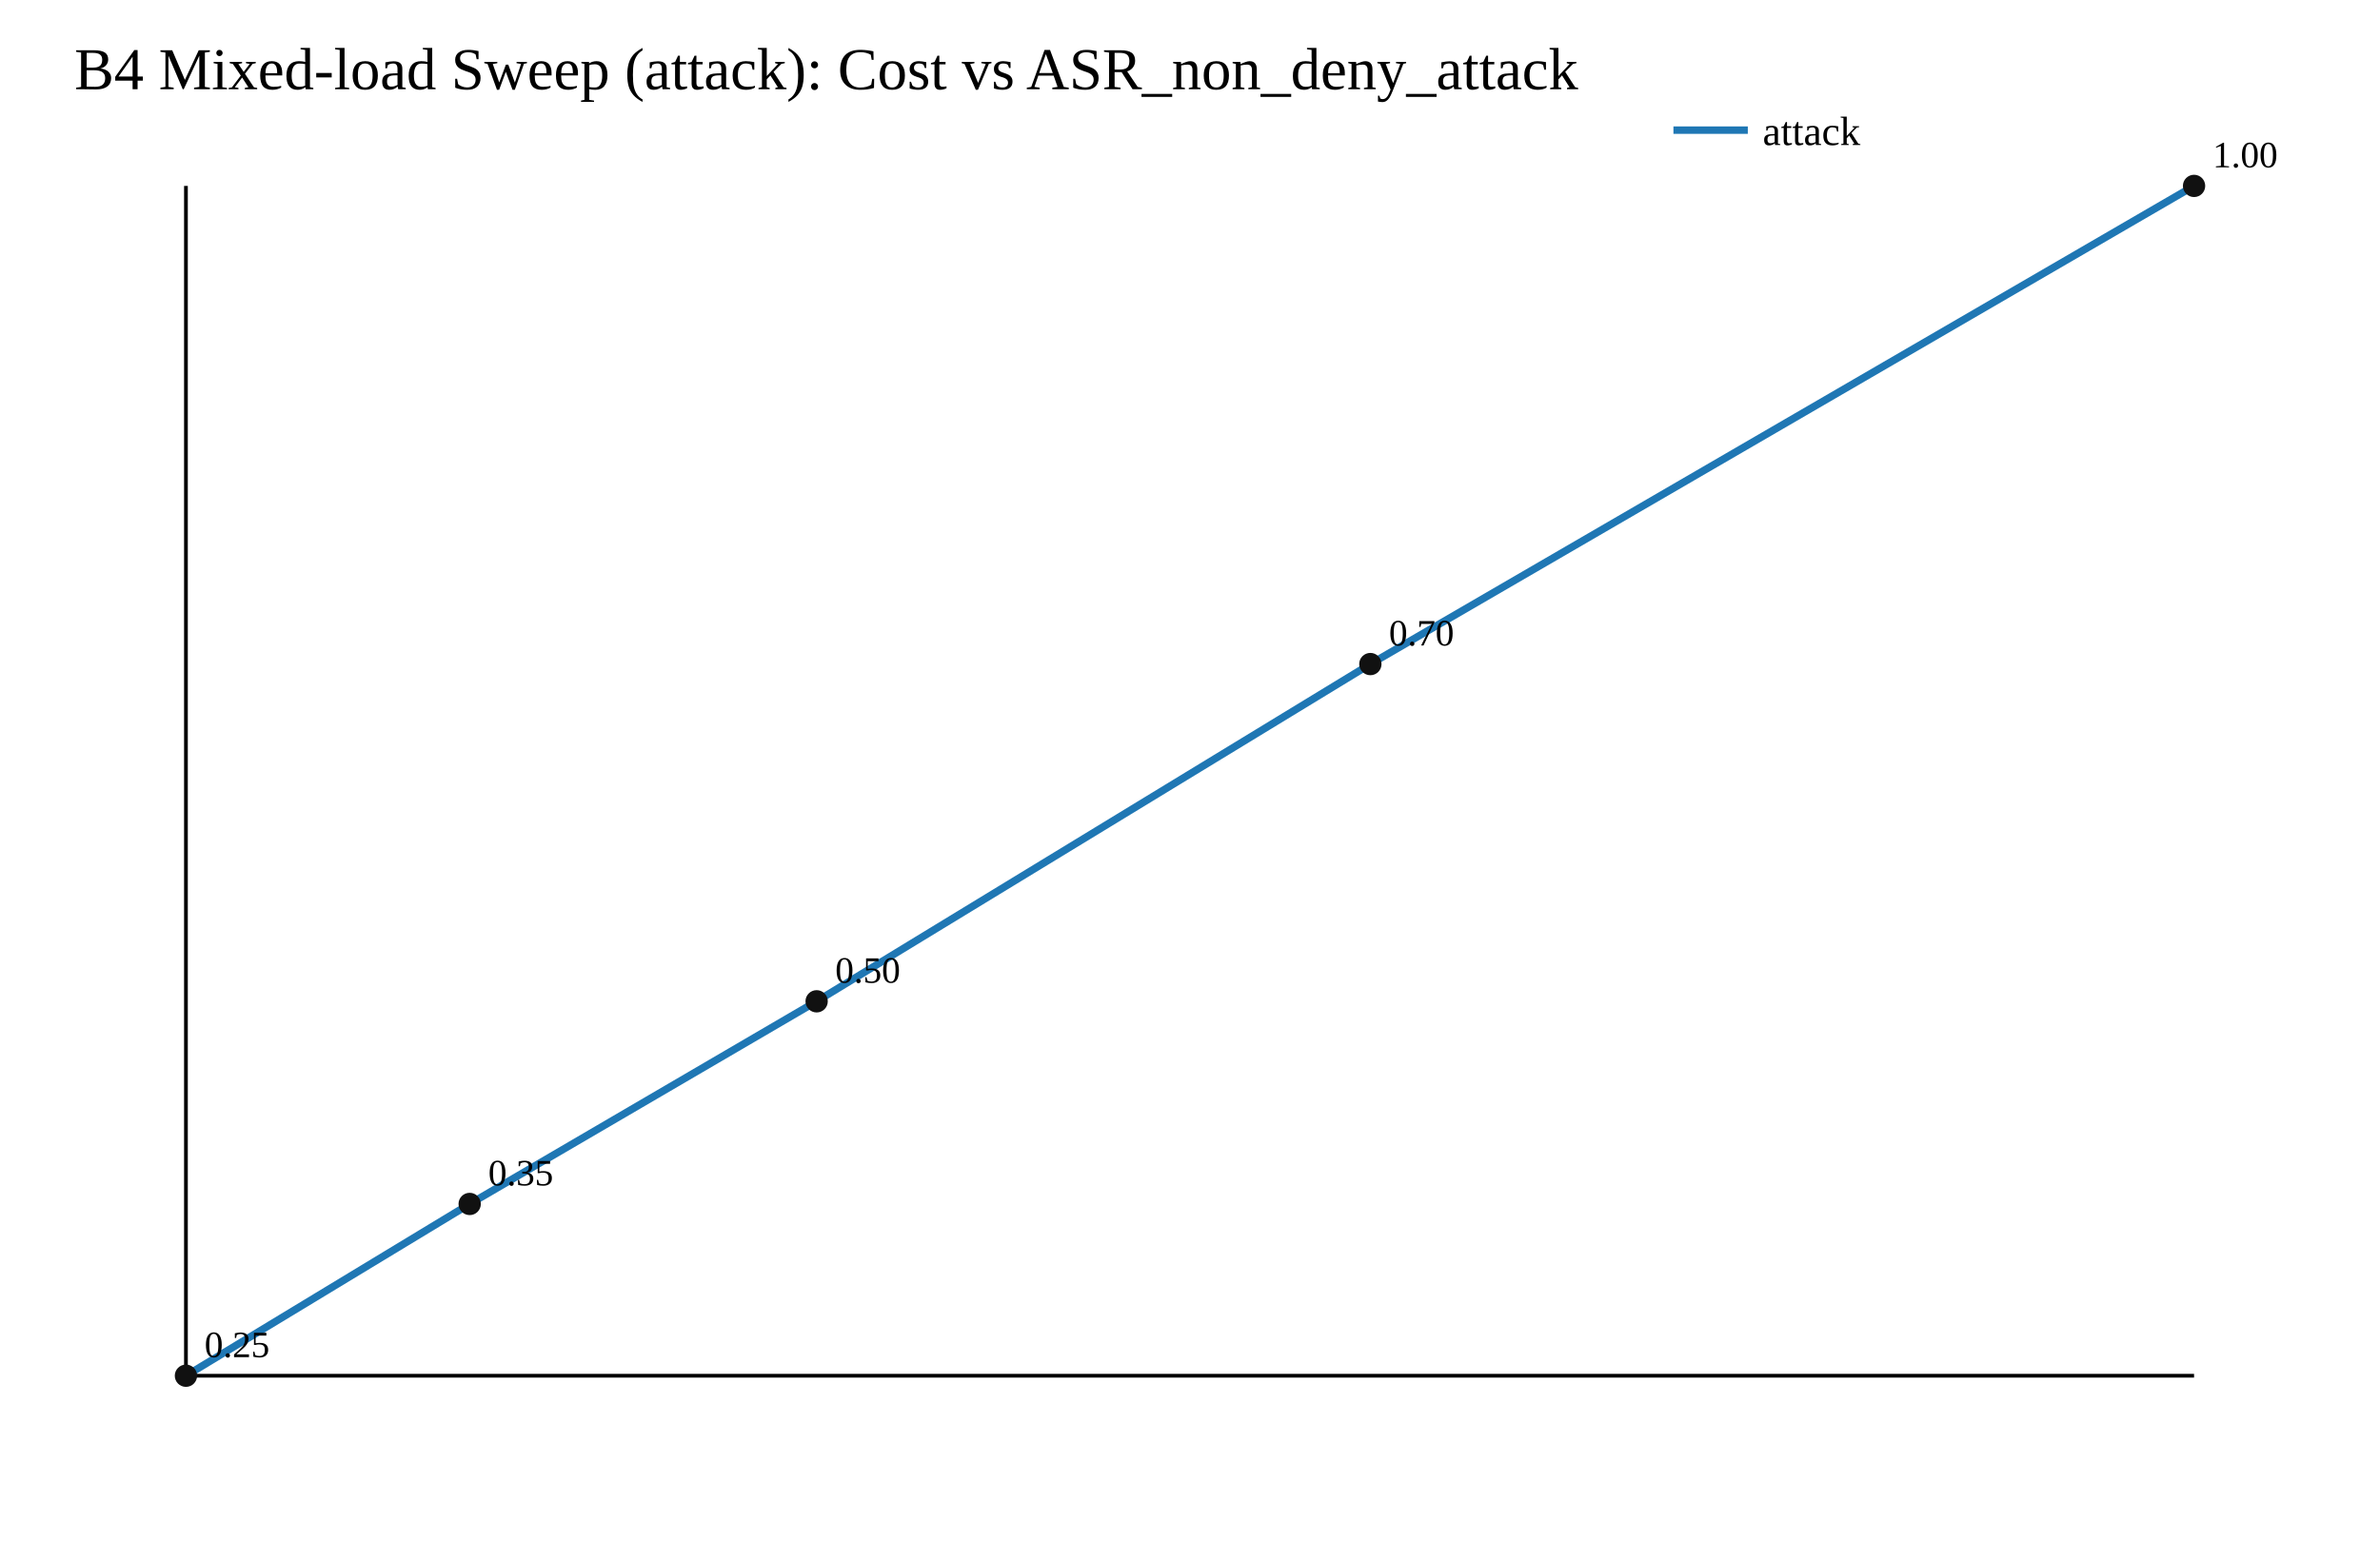
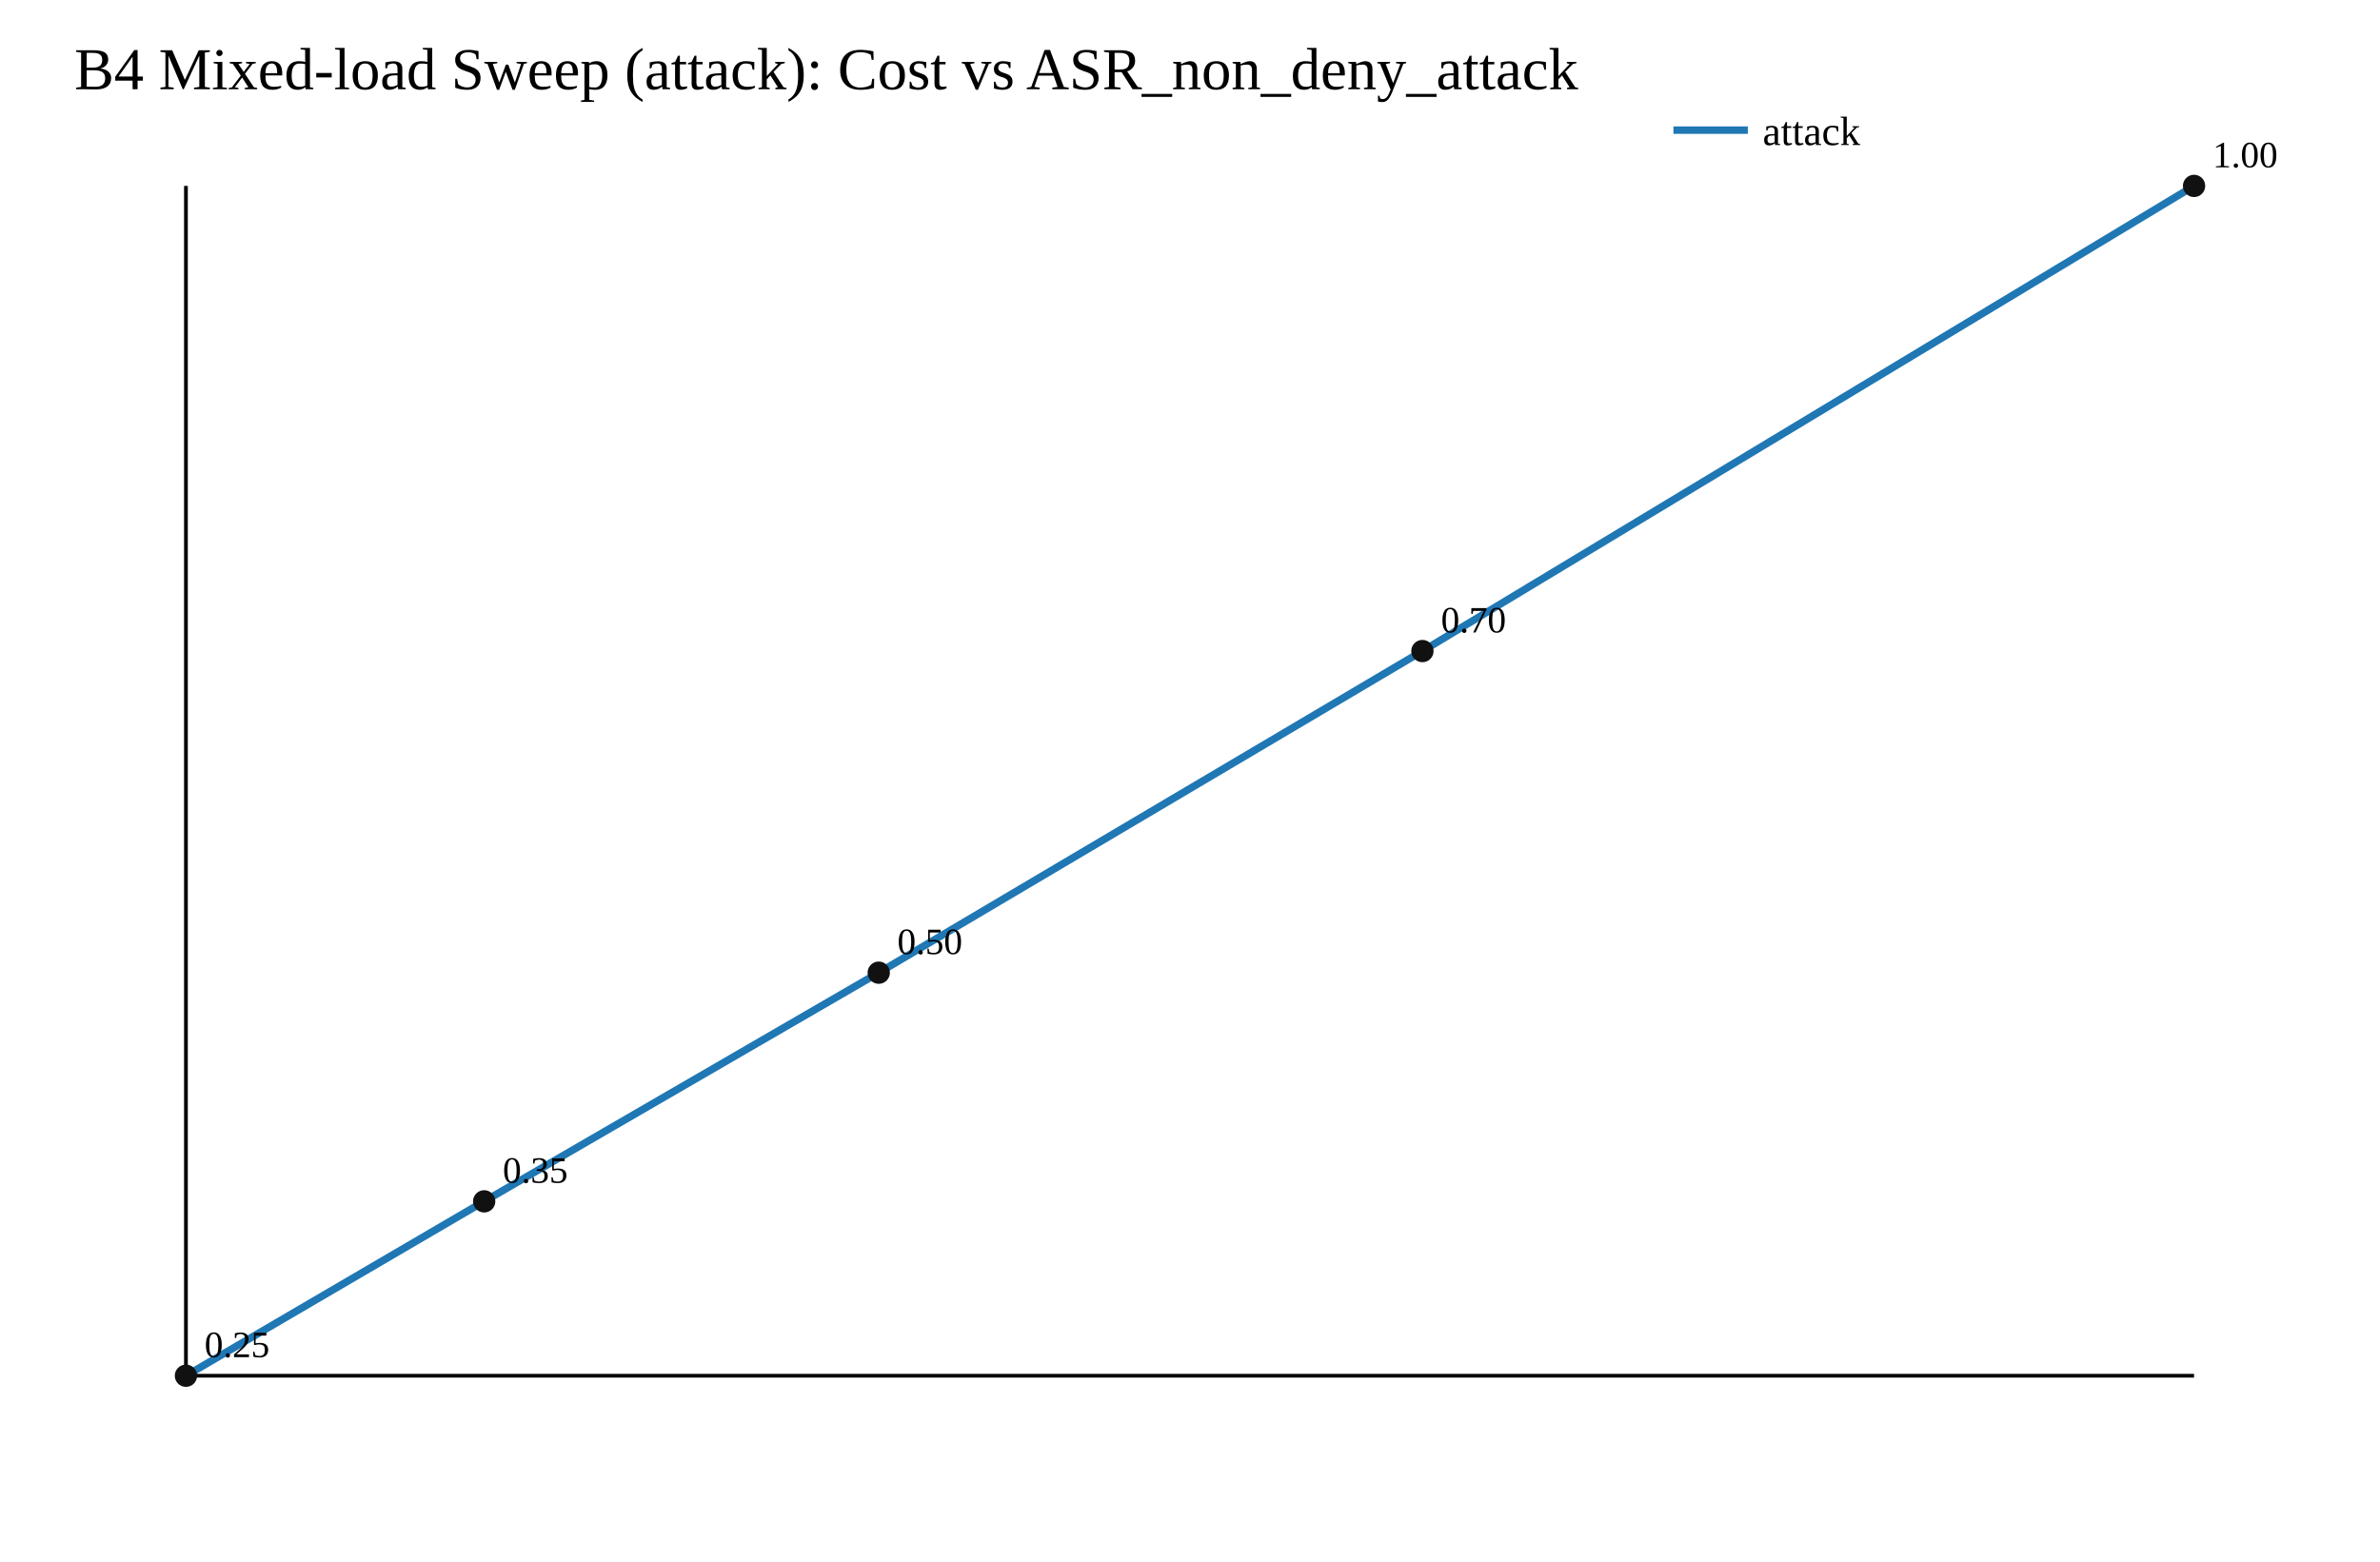
<svg xmlns="http://www.w3.org/2000/svg" width="640" height="420">
  <text x="20" y="24" font-size="16">B4 Mixed-load Sweep (attack): Cost vs ASR_non_deny_attack</text>
  <line x1="50" y1="370" x2="590" y2="370" stroke="black" />
  <line x1="50" y1="370" x2="50" y2="50" stroke="black" />
-   <polyline fill="none" stroke="#1f77b4" stroke-width="2" points="590.0,50.0 368.5,178.6 219.6,269.3 126.3,323.8 50.0,370.0" />
+   <polyline fill="none" stroke="#1f77b4" stroke-width="2" points="590.0,50.0 382.5,175.1 236.3,261.6 130.2,323.1 50.0,370.0" />
  <line x1="450" y1="35" x2="470" y2="35" stroke="#1f77b4" stroke-width="2" />
  <text x="474" y="39" font-size="11">attack</text>
  <circle cx="590.0" cy="50.0" r="3" fill="#111" />
  <text x="595.0" y="45.0" font-size="10">1.00</text>
-   <circle cx="368.5" cy="178.6" r="3" fill="#111" />
-   <text x="373.5" y="173.6" font-size="10">0.70</text>
-   <circle cx="219.6" cy="269.3" r="3" fill="#111" />
-   <text x="224.6" y="264.3" font-size="10">0.50</text>
-   <circle cx="126.3" cy="323.8" r="3" fill="#111" />
-   <text x="131.3" y="318.8" font-size="10">0.35</text>
+   <circle cx="382.5" cy="175.1" r="3" fill="#111" />
+   <text x="387.5" y="170.1" font-size="10">0.70</text>
+   <circle cx="236.3" cy="261.6" r="3" fill="#111" />
+   <text x="241.3" y="256.6" font-size="10">0.50</text>
+   <circle cx="130.2" cy="323.1" r="3" fill="#111" />
+   <text x="135.2" y="318.1" font-size="10">0.35</text>
  <circle cx="50.0" cy="370.0" r="3" fill="#111" />
  <text x="55.0" y="365.0" font-size="10">0.25</text>
</svg>
